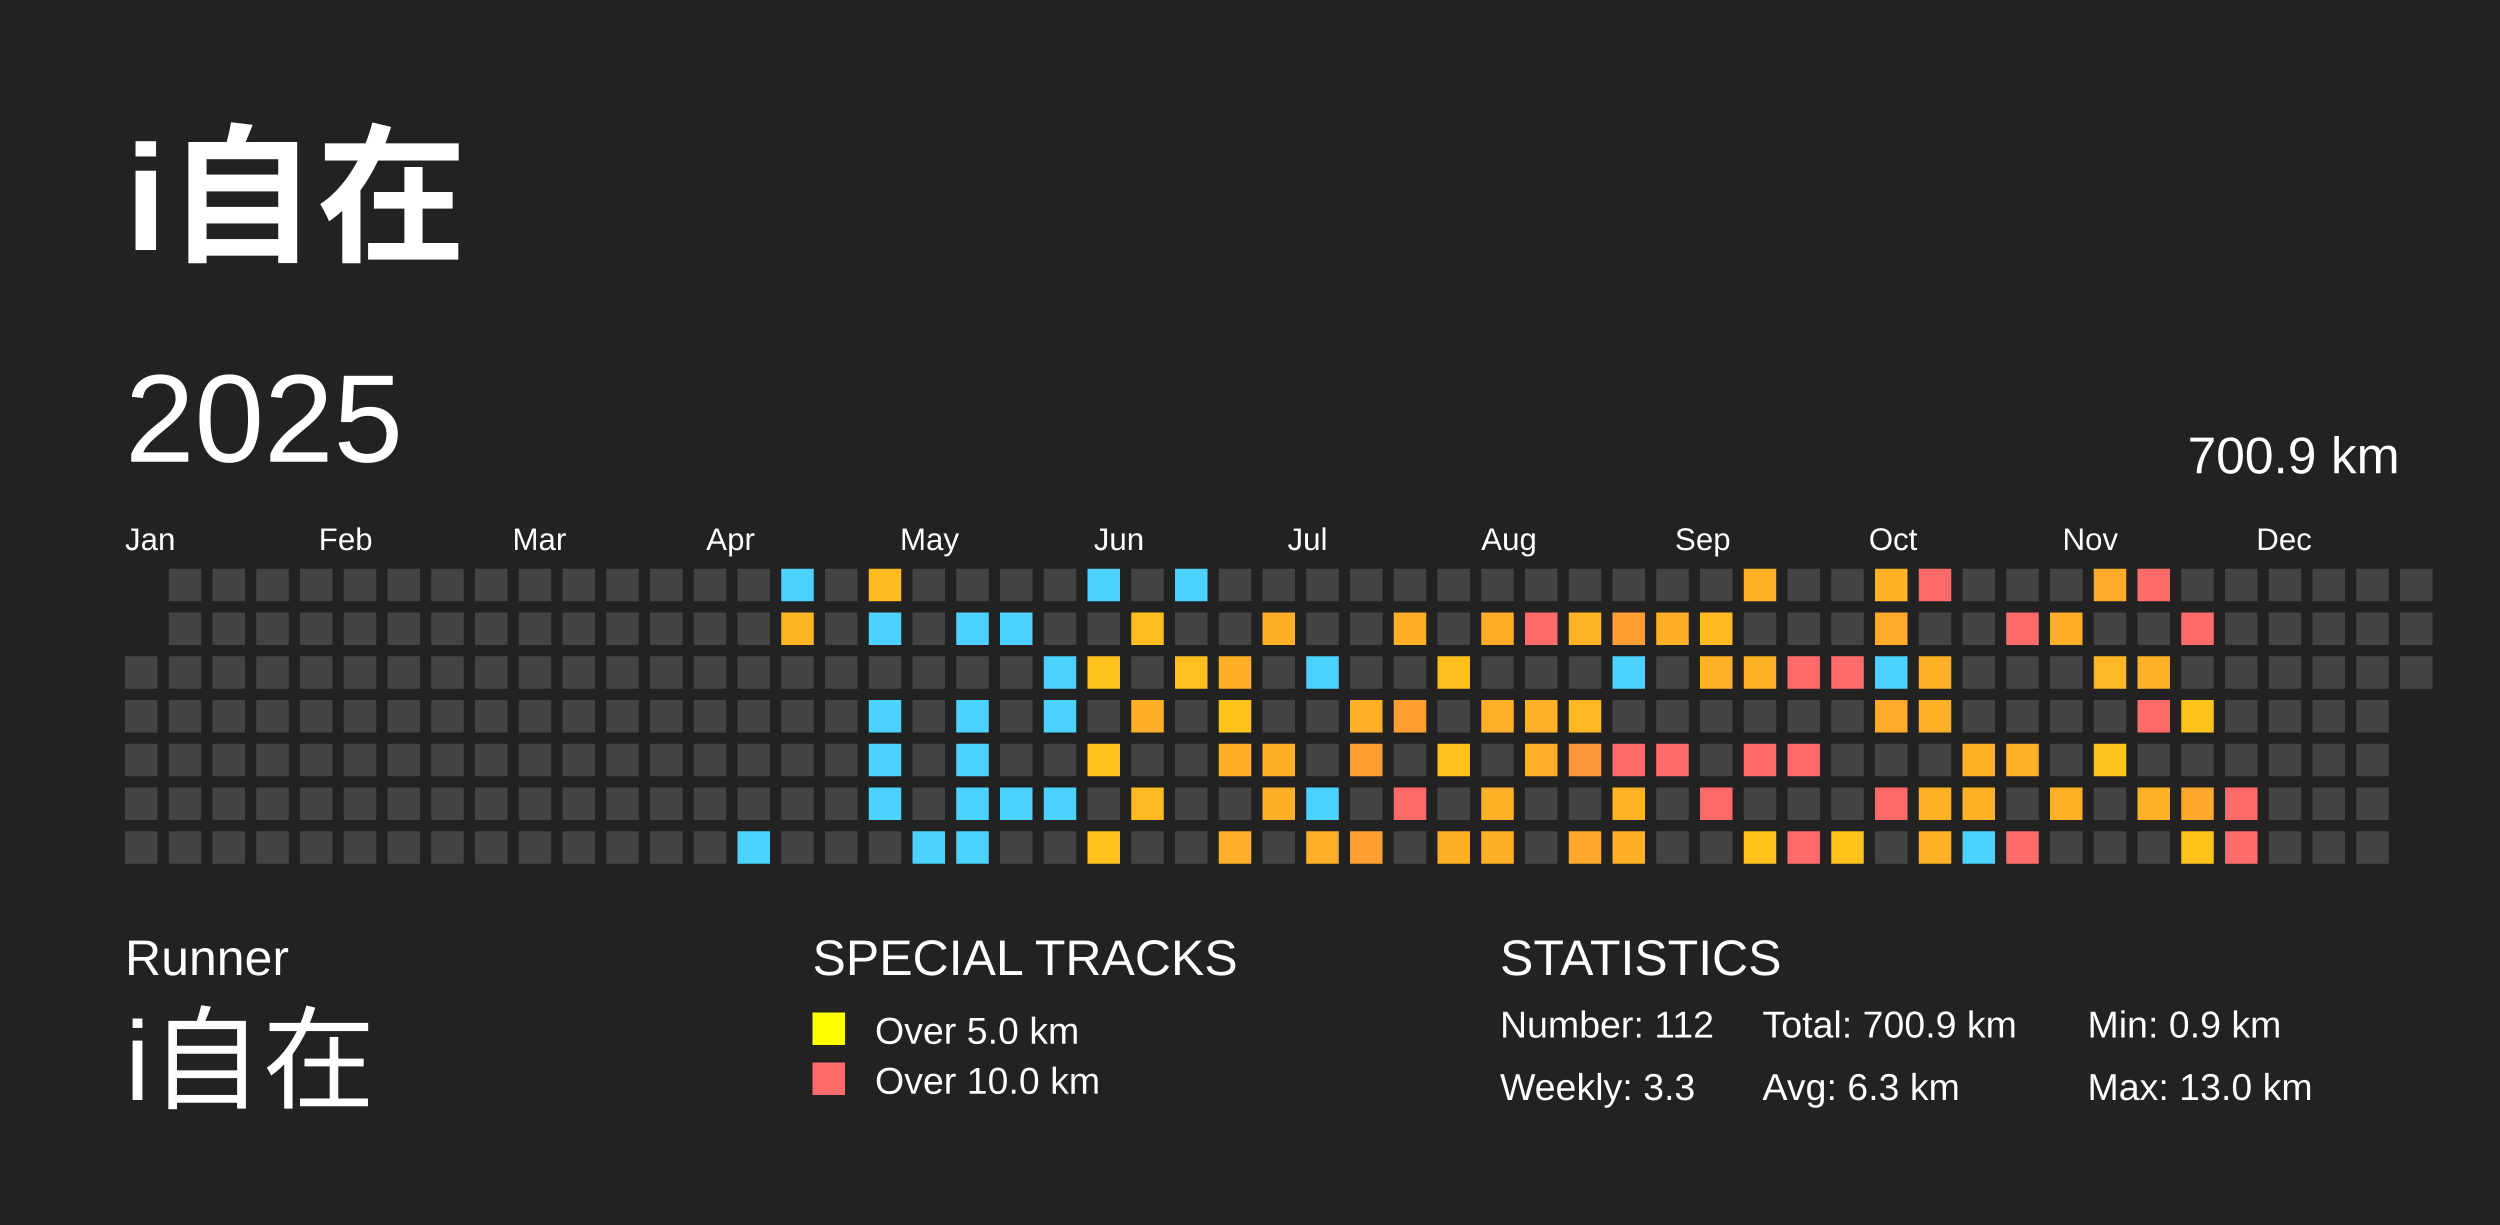
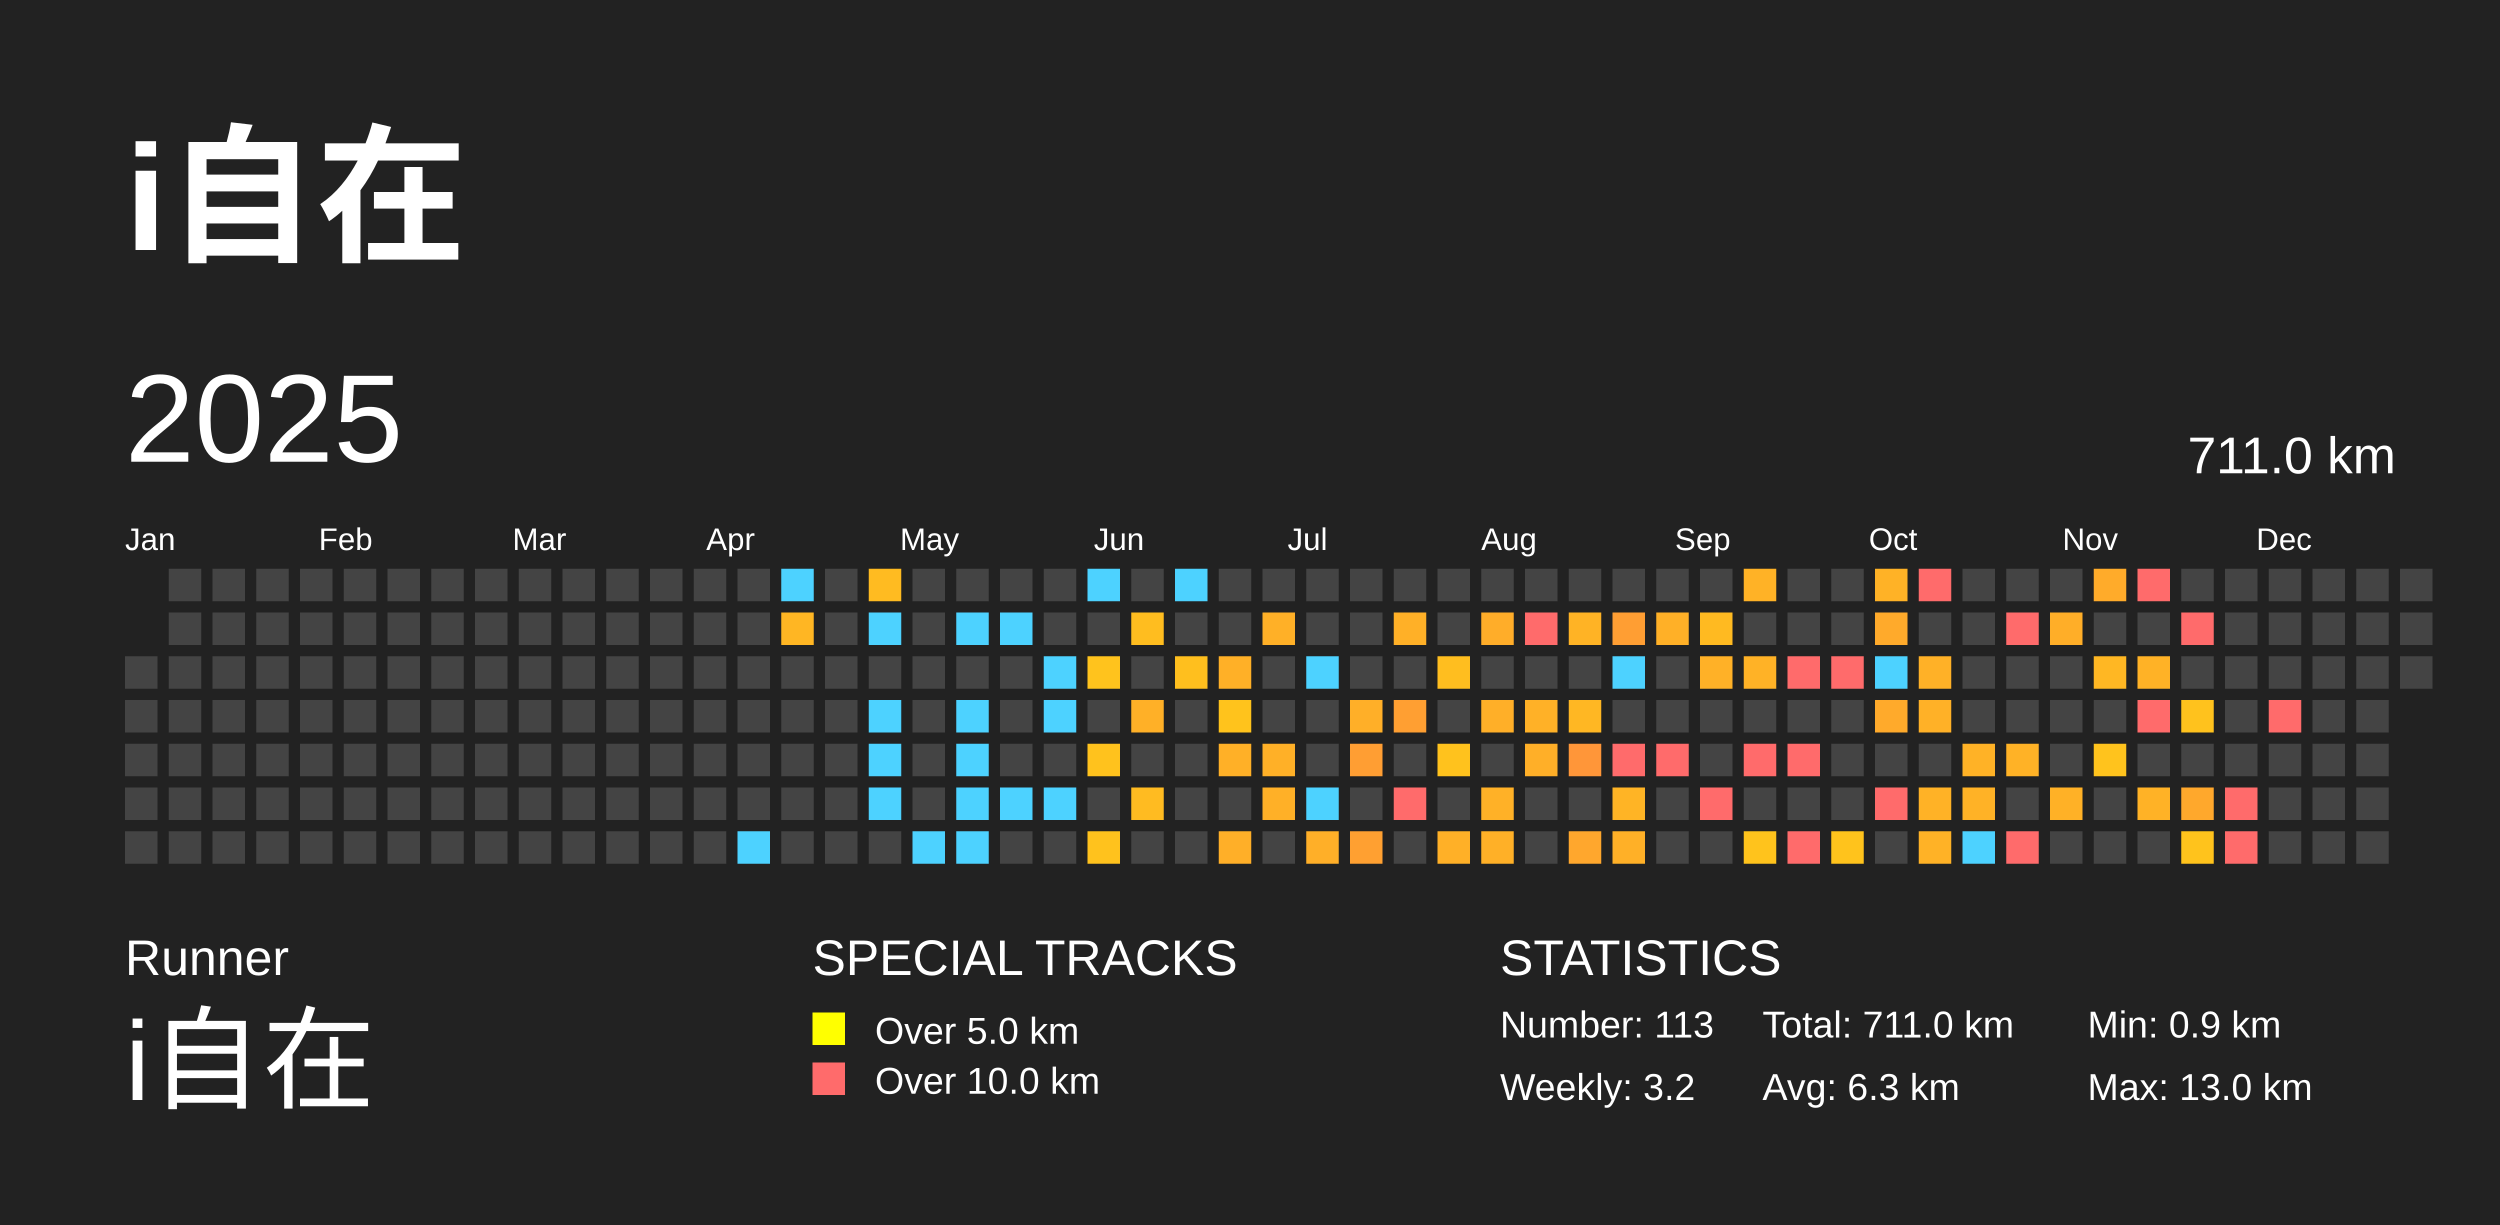
<svg xmlns="http://www.w3.org/2000/svg" baseProfile="full" height="98mm" version="1.1" viewBox="0,0,200,98" width="200mm">
  <defs />
  <rect fill="#222222" height="98" width="200" x="0" y="0" />
  <text fill="#FFFFFF" style="font-size:12px; font-family:Arial; font-weight:bold;" x="10" y="20">i自在</text>
  <text fill="#FFFFFF" style="font-size:4px; font-family:Arial" x="10" y="78">Runner</text>
  <text fill="#FFFFFF" style="font-size:9px; font-family:Arial" x="10" y="88">i自在</text>
  <text fill="#FFFFFF" style="font-size:4px; font-family:Arial" x="65" y="78">SPECIAL TRACKS</text>
  <rect fill="#FFFF00" height="2.6" width="2.6" x="65" y="81" />
  <text fill="#FFFFFF" style="font-size:3px; font-family:Arial" x="70" y="83.5">Over 5.0 km</text>
  <rect fill="#FF6B6B" height="2.6" width="2.6" x="65" y="85" />
  <text fill="#FFFFFF" style="font-size:3px; font-family:Arial" x="70" y="87.5">Over 10.0 km</text>
  <text fill="#FFFFFF" style="font-size:4px; font-family:Arial" x="120" y="78">STATISTICS</text>
-   <text fill="#FFFFFF" style="font-size:3px; font-family:Arial" x="120" y="83">Number: 112</text>
-   <text fill="#FFFFFF" style="font-size:3px; font-family:Arial" x="120" y="88">Weekly: 3.3</text>
-   <text fill="#FFFFFF" style="font-size:3px; font-family:Arial" x="141" y="83">Total: 700.9 km</text>
+   <text fill="#FFFFFF" style="font-size:3px; font-family:Arial" x="120" y="83">Number: 113</text>
+   <text fill="#FFFFFF" style="font-size:3px; font-family:Arial" x="120" y="88">Weekly: 3.2</text>
+   <text fill="#FFFFFF" style="font-size:3px; font-family:Arial" x="141" y="83">Total: 711.0 km</text>
  <text fill="#FFFFFF" style="font-size:3px; font-family:Arial" x="141" y="88">Avg: 6.3 km</text>
  <text fill="#FFFFFF" style="font-size:3px; font-family:Arial" x="167" y="83">Min: 0.9 km</text>
  <text fill="#FFFFFF" style="font-size:3px; font-family:Arial" x="167" y="88">Max: 13.0 km</text>
  <text dominant-baseline="hanging" fill="#FFFFFF" style="font-size:10.0px; font-family:Arial;" x="10" y="30">2025</text>
-   <text dominant-baseline="hanging" fill="#FFFFFF" style="font-size:4.125px; font-family:Arial;" x="175" y="35">700.9 km</text>
+   <text dominant-baseline="hanging" fill="#FFFFFF" style="font-size:4.125px; font-family:Arial;" x="175" y="35">711.0 km</text>
  <text fill="#FFFFFF" style="font-size:2.5px; font-family:Arial" x="10.0" y="44">Jan</text>
  <text fill="#FFFFFF" style="font-size:2.5px; font-family:Arial" x="25.5" y="44">Feb</text>
  <text fill="#FFFFFF" style="font-size:2.5px; font-family:Arial" x="41.0" y="44">Mar</text>
  <text fill="#FFFFFF" style="font-size:2.5px; font-family:Arial" x="56.5" y="44">Apr</text>
  <text fill="#FFFFFF" style="font-size:2.5px; font-family:Arial" x="72.0" y="44">May</text>
  <text fill="#FFFFFF" style="font-size:2.5px; font-family:Arial" x="87.5" y="44">Jun</text>
  <text fill="#FFFFFF" style="font-size:2.5px; font-family:Arial" x="103.0" y="44">Jul</text>
  <text fill="#FFFFFF" style="font-size:2.5px; font-family:Arial" x="118.5" y="44">Aug</text>
  <text fill="#FFFFFF" style="font-size:2.5px; font-family:Arial" x="134.0" y="44">Sep</text>
  <text fill="#FFFFFF" style="font-size:2.5px; font-family:Arial" x="149.5" y="44">Oct</text>
  <text fill="#FFFFFF" style="font-size:2.5px; font-family:Arial" x="165.0" y="44">Nov</text>
  <text fill="#FFFFFF" style="font-size:2.5px; font-family:Arial" x="180.5" y="44">Dec</text>
  <rect fill="#444444" height="2.6" width="2.6" x="10.0" y="52.5" />
  <rect fill="#444444" height="2.6" width="2.6" x="10.0" y="56.0" />
  <rect fill="#444444" height="2.6" width="2.6" x="10.0" y="59.5" />
  <rect fill="#444444" height="2.6" width="2.6" x="10.0" y="63.0" />
  <rect fill="#444444" height="2.6" width="2.6" x="10.0" y="66.5" />
  <rect fill="#444444" height="2.6" width="2.6" x="13.5" y="45.5" />
  <rect fill="#444444" height="2.6" width="2.6" x="13.5" y="49.0" />
  <rect fill="#444444" height="2.6" width="2.6" x="13.5" y="52.5" />
  <rect fill="#444444" height="2.6" width="2.6" x="13.5" y="56.0" />
  <rect fill="#444444" height="2.6" width="2.6" x="13.5" y="59.5" />
  <rect fill="#444444" height="2.6" width="2.6" x="13.5" y="63.0" />
  <rect fill="#444444" height="2.6" width="2.6" x="13.5" y="66.5" />
  <rect fill="#444444" height="2.6" width="2.6" x="17.0" y="45.5" />
  <rect fill="#444444" height="2.6" width="2.6" x="17.0" y="49.0" />
  <rect fill="#444444" height="2.6" width="2.6" x="17.0" y="52.5" />
  <rect fill="#444444" height="2.6" width="2.6" x="17.0" y="56.0" />
  <rect fill="#444444" height="2.6" width="2.6" x="17.0" y="59.5" />
  <rect fill="#444444" height="2.6" width="2.6" x="17.0" y="63.0" />
  <rect fill="#444444" height="2.6" width="2.6" x="17.0" y="66.5" />
  <rect fill="#444444" height="2.6" width="2.6" x="20.5" y="45.5" />
  <rect fill="#444444" height="2.6" width="2.6" x="20.5" y="49.0" />
  <rect fill="#444444" height="2.6" width="2.6" x="20.5" y="52.5" />
  <rect fill="#444444" height="2.6" width="2.6" x="20.5" y="56.0" />
  <rect fill="#444444" height="2.6" width="2.6" x="20.5" y="59.5" />
  <rect fill="#444444" height="2.6" width="2.6" x="20.5" y="63.0" />
  <rect fill="#444444" height="2.6" width="2.6" x="20.5" y="66.5" />
  <rect fill="#444444" height="2.6" width="2.6" x="24.0" y="45.5" />
  <rect fill="#444444" height="2.6" width="2.6" x="24.0" y="49.0" />
  <rect fill="#444444" height="2.6" width="2.6" x="24.0" y="52.5" />
  <rect fill="#444444" height="2.6" width="2.6" x="24.0" y="56.0" />
  <rect fill="#444444" height="2.6" width="2.6" x="24.0" y="59.5" />
  <rect fill="#444444" height="2.6" width="2.6" x="24.0" y="63.0" />
  <rect fill="#444444" height="2.6" width="2.6" x="24.0" y="66.5" />
  <rect fill="#444444" height="2.6" width="2.6" x="27.5" y="45.5" />
  <rect fill="#444444" height="2.6" width="2.6" x="27.5" y="49.0" />
  <rect fill="#444444" height="2.6" width="2.6" x="27.5" y="52.5" />
  <rect fill="#444444" height="2.6" width="2.6" x="27.5" y="56.0" />
  <rect fill="#444444" height="2.6" width="2.6" x="27.5" y="59.5" />
  <rect fill="#444444" height="2.6" width="2.6" x="27.5" y="63.0" />
  <rect fill="#444444" height="2.6" width="2.6" x="27.5" y="66.5" />
  <rect fill="#444444" height="2.6" width="2.6" x="31.0" y="45.5" />
  <rect fill="#444444" height="2.6" width="2.6" x="31.0" y="49.0" />
  <rect fill="#444444" height="2.6" width="2.6" x="31.0" y="52.5" />
  <rect fill="#444444" height="2.6" width="2.6" x="31.0" y="56.0" />
  <rect fill="#444444" height="2.6" width="2.6" x="31.0" y="59.5" />
  <rect fill="#444444" height="2.6" width="2.6" x="31.0" y="63.0" />
  <rect fill="#444444" height="2.6" width="2.6" x="31.0" y="66.5" />
  <rect fill="#444444" height="2.6" width="2.6" x="34.5" y="45.5" />
  <rect fill="#444444" height="2.6" width="2.6" x="34.5" y="49.0" />
  <rect fill="#444444" height="2.6" width="2.6" x="34.5" y="52.5" />
  <rect fill="#444444" height="2.6" width="2.6" x="34.5" y="56.0" />
  <rect fill="#444444" height="2.6" width="2.6" x="34.5" y="59.5" />
  <rect fill="#444444" height="2.6" width="2.6" x="34.5" y="63.0" />
  <rect fill="#444444" height="2.6" width="2.6" x="34.5" y="66.5" />
  <rect fill="#444444" height="2.6" width="2.6" x="38.0" y="45.5" />
  <rect fill="#444444" height="2.6" width="2.6" x="38.0" y="49.0" />
  <rect fill="#444444" height="2.6" width="2.6" x="38.0" y="52.5" />
  <rect fill="#444444" height="2.6" width="2.6" x="38.0" y="56.0" />
  <rect fill="#444444" height="2.6" width="2.6" x="38.0" y="59.5" />
  <rect fill="#444444" height="2.6" width="2.6" x="38.0" y="63.0" />
  <rect fill="#444444" height="2.6" width="2.6" x="38.0" y="66.5" />
  <rect fill="#444444" height="2.6" width="2.6" x="41.5" y="45.5" />
  <rect fill="#444444" height="2.6" width="2.6" x="41.5" y="49.0" />
  <rect fill="#444444" height="2.6" width="2.6" x="41.5" y="52.5" />
  <rect fill="#444444" height="2.6" width="2.6" x="41.5" y="56.0" />
  <rect fill="#444444" height="2.6" width="2.6" x="41.5" y="59.5" />
  <rect fill="#444444" height="2.6" width="2.6" x="41.5" y="63.0" />
  <rect fill="#444444" height="2.6" width="2.6" x="41.5" y="66.5" />
  <rect fill="#444444" height="2.6" width="2.6" x="45.0" y="45.5" />
  <rect fill="#444444" height="2.6" width="2.6" x="45.0" y="49.0" />
  <rect fill="#444444" height="2.6" width="2.6" x="45.0" y="52.5" />
  <rect fill="#444444" height="2.6" width="2.6" x="45.0" y="56.0" />
  <rect fill="#444444" height="2.6" width="2.6" x="45.0" y="59.5" />
  <rect fill="#444444" height="2.6" width="2.6" x="45.0" y="63.0" />
  <rect fill="#444444" height="2.6" width="2.6" x="45.0" y="66.5" />
  <rect fill="#444444" height="2.6" width="2.6" x="48.5" y="45.5" />
  <rect fill="#444444" height="2.6" width="2.6" x="48.5" y="49.0" />
  <rect fill="#444444" height="2.6" width="2.6" x="48.5" y="52.5" />
  <rect fill="#444444" height="2.6" width="2.6" x="48.5" y="56.0" />
  <rect fill="#444444" height="2.6" width="2.6" x="48.5" y="59.5" />
  <rect fill="#444444" height="2.6" width="2.6" x="48.5" y="63.0" />
  <rect fill="#444444" height="2.6" width="2.6" x="48.5" y="66.5" />
  <rect fill="#444444" height="2.6" width="2.6" x="52.0" y="45.5" />
  <rect fill="#444444" height="2.6" width="2.6" x="52.0" y="49.0" />
  <rect fill="#444444" height="2.6" width="2.6" x="52.0" y="52.5" />
  <rect fill="#444444" height="2.6" width="2.6" x="52.0" y="56.0" />
  <rect fill="#444444" height="2.6" width="2.6" x="52.0" y="59.5" />
  <rect fill="#444444" height="2.6" width="2.6" x="52.0" y="63.0" />
  <rect fill="#444444" height="2.6" width="2.6" x="52.0" y="66.5" />
  <rect fill="#444444" height="2.6" width="2.6" x="55.5" y="45.5" />
  <rect fill="#444444" height="2.6" width="2.6" x="55.5" y="49.0" />
  <rect fill="#444444" height="2.6" width="2.6" x="55.5" y="52.5" />
  <rect fill="#444444" height="2.6" width="2.6" x="55.5" y="56.0" />
  <rect fill="#444444" height="2.6" width="2.6" x="55.5" y="59.5" />
  <rect fill="#444444" height="2.6" width="2.6" x="55.5" y="63.0" />
  <rect fill="#444444" height="2.6" width="2.6" x="55.5" y="66.5" />
  <rect fill="#444444" height="2.6" width="2.6" x="59.0" y="45.5" />
  <rect fill="#444444" height="2.6" width="2.6" x="59.0" y="49.0" />
  <rect fill="#444444" height="2.6" width="2.6" x="59.0" y="52.5" />
  <rect fill="#444444" height="2.6" width="2.6" x="59.0" y="56.0" />
  <rect fill="#444444" height="2.6" width="2.6" x="59.0" y="59.5" />
  <rect fill="#444444" height="2.6" width="2.6" x="59.0" y="63.0" />
  <rect fill="#4dd2ff" height="2.6" width="2.6" x="59.0" y="66.5" />
  <rect fill="#4dd2ff" height="2.6" width="2.6" x="62.5" y="45.5" />
  <rect fill="#ffb623" height="2.6" width="2.6" x="62.5" y="49.0" />
  <rect fill="#444444" height="2.6" width="2.6" x="62.5" y="52.5" />
  <rect fill="#444444" height="2.6" width="2.6" x="62.5" y="56.0" />
  <rect fill="#444444" height="2.6" width="2.6" x="62.5" y="59.5" />
  <rect fill="#444444" height="2.6" width="2.6" x="62.5" y="63.0" />
  <rect fill="#444444" height="2.6" width="2.6" x="62.5" y="66.5" />
  <rect fill="#444444" height="2.6" width="2.6" x="66.0" y="45.5" />
  <rect fill="#444444" height="2.6" width="2.6" x="66.0" y="49.0" />
  <rect fill="#444444" height="2.6" width="2.6" x="66.0" y="52.5" />
  <rect fill="#444444" height="2.6" width="2.6" x="66.0" y="56.0" />
  <rect fill="#444444" height="2.6" width="2.6" x="66.0" y="59.5" />
  <rect fill="#444444" height="2.6" width="2.6" x="66.0" y="63.0" />
  <rect fill="#444444" height="2.6" width="2.6" x="66.0" y="66.5" />
  <rect fill="#ffbb21" height="2.6" width="2.6" x="69.5" y="45.5" />
  <rect fill="#4dd2ff" height="2.6" width="2.6" x="69.5" y="49.0" />
  <rect fill="#444444" height="2.6" width="2.6" x="69.5" y="52.5" />
  <rect fill="#4dd2ff" height="2.6" width="2.6" x="69.5" y="56.0" />
  <rect fill="#4dd2ff" height="2.6" width="2.6" x="69.5" y="59.5" />
  <rect fill="#4dd2ff" height="2.6" width="2.6" x="69.5" y="63.0" />
  <rect fill="#444444" height="2.6" width="2.6" x="69.5" y="66.5" />
  <rect fill="#444444" height="2.6" width="2.6" x="73.0" y="45.5" />
  <rect fill="#444444" height="2.6" width="2.6" x="73.0" y="49.0" />
  <rect fill="#444444" height="2.6" width="2.6" x="73.0" y="52.5" />
  <rect fill="#444444" height="2.6" width="2.6" x="73.0" y="56.0" />
  <rect fill="#444444" height="2.6" width="2.6" x="73.0" y="59.5" />
  <rect fill="#444444" height="2.6" width="2.6" x="73.0" y="63.0" />
  <rect fill="#4dd2ff" height="2.6" width="2.6" x="73.0" y="66.5" />
  <rect fill="#444444" height="2.6" width="2.6" x="76.5" y="45.5" />
  <rect fill="#4dd2ff" height="2.6" width="2.6" x="76.5" y="49.0" />
  <rect fill="#444444" height="2.6" width="2.6" x="76.5" y="52.5" />
  <rect fill="#4dd2ff" height="2.6" width="2.6" x="76.5" y="56.0" />
  <rect fill="#4dd2ff" height="2.6" width="2.6" x="76.5" y="59.5" />
  <rect fill="#4dd2ff" height="2.6" width="2.6" x="76.5" y="63.0" />
  <rect fill="#4dd2ff" height="2.6" width="2.6" x="76.5" y="66.5" />
  <rect fill="#444444" height="2.6" width="2.6" x="80.0" y="45.5" />
  <rect fill="#4dd2ff" height="2.6" width="2.6" x="80.0" y="49.0" />
  <rect fill="#444444" height="2.6" width="2.6" x="80.0" y="52.5" />
  <rect fill="#444444" height="2.6" width="2.6" x="80.0" y="56.0" />
  <rect fill="#444444" height="2.6" width="2.6" x="80.0" y="59.5" />
  <rect fill="#4dd2ff" height="2.6" width="2.6" x="80.0" y="63.0" />
  <rect fill="#444444" height="2.6" width="2.6" x="80.0" y="66.5" />
  <rect fill="#444444" height="2.6" width="2.6" x="83.5" y="45.5" />
  <rect fill="#444444" height="2.6" width="2.6" x="83.5" y="49.0" />
  <rect fill="#4dd2ff" height="2.6" width="2.6" x="83.5" y="52.5" />
  <rect fill="#4dd2ff" height="2.6" width="2.6" x="83.5" y="56.0" />
  <rect fill="#444444" height="2.6" width="2.6" x="83.5" y="59.5" />
  <rect fill="#4dd2ff" height="2.6" width="2.6" x="83.5" y="63.0" />
  <rect fill="#444444" height="2.6" width="2.6" x="83.5" y="66.5" />
  <rect fill="#4dd2ff" height="2.6" width="2.6" x="87.0" y="45.5" />
  <rect fill="#444444" height="2.6" width="2.6" x="87.0" y="49.0" />
  <rect fill="#ffc31d" height="2.6" width="2.6" x="87.0" y="52.5" />
  <rect fill="#444444" height="2.6" width="2.6" x="87.0" y="56.0" />
  <rect fill="#ffc21d" height="2.6" width="2.6" x="87.0" y="59.5" />
  <rect fill="#444444" height="2.6" width="2.6" x="87.0" y="63.0" />
  <rect fill="#ffc21d" height="2.6" width="2.6" x="87.0" y="66.5" />
  <rect fill="#444444" height="2.6" width="2.6" x="90.5" y="45.5" />
  <rect fill="#ffbd1f" height="2.6" width="2.6" x="90.5" y="49.0" />
  <rect fill="#444444" height="2.6" width="2.6" x="90.5" y="52.5" />
  <rect fill="#ffb027" height="2.6" width="2.6" x="90.5" y="56.0" />
  <rect fill="#444444" height="2.6" width="2.6" x="90.5" y="59.5" />
  <rect fill="#ffbb21" height="2.6" width="2.6" x="90.5" y="63.0" />
  <rect fill="#444444" height="2.6" width="2.6" x="90.5" y="66.5" />
  <rect fill="#4dd2ff" height="2.6" width="2.6" x="94.0" y="45.5" />
  <rect fill="#444444" height="2.6" width="2.6" x="94.0" y="49.0" />
  <rect fill="#ffbf1e" height="2.6" width="2.6" x="94.0" y="52.5" />
  <rect fill="#444444" height="2.6" width="2.6" x="94.0" y="56.0" />
  <rect fill="#444444" height="2.6" width="2.6" x="94.0" y="59.5" />
  <rect fill="#444444" height="2.6" width="2.6" x="94.0" y="63.0" />
  <rect fill="#444444" height="2.6" width="2.6" x="94.0" y="66.5" />
  <rect fill="#444444" height="2.6" width="2.6" x="97.5" y="45.5" />
  <rect fill="#444444" height="2.6" width="2.6" x="97.5" y="49.0" />
  <rect fill="#ffb027" height="2.6" width="2.6" x="97.5" y="52.5" />
  <rect fill="#ffc31c" height="2.6" width="2.6" x="97.5" y="56.0" />
  <rect fill="#ffb027" height="2.6" width="2.6" x="97.5" y="59.5" />
  <rect fill="#444444" height="2.6" width="2.6" x="97.5" y="63.0" />
  <rect fill="#ffaf28" height="2.6" width="2.6" x="97.5" y="66.5" />
  <rect fill="#444444" height="2.6" width="2.6" x="101.0" y="45.5" />
  <rect fill="#ffb027" height="2.6" width="2.6" x="101.0" y="49.0" />
  <rect fill="#444444" height="2.6" width="2.6" x="101.0" y="52.5" />
  <rect fill="#444444" height="2.6" width="2.6" x="101.0" y="56.0" />
  <rect fill="#ffb027" height="2.6" width="2.6" x="101.0" y="59.5" />
  <rect fill="#ffb027" height="2.6" width="2.6" x="101.0" y="63.0" />
  <rect fill="#444444" height="2.6" width="2.6" x="101.0" y="66.5" />
  <rect fill="#444444" height="2.6" width="2.6" x="104.5" y="45.5" />
  <rect fill="#444444" height="2.6" width="2.6" x="104.5" y="49.0" />
  <rect fill="#4dd2ff" height="2.6" width="2.6" x="104.5" y="52.5" />
  <rect fill="#444444" height="2.6" width="2.6" x="104.5" y="56.0" />
  <rect fill="#444444" height="2.6" width="2.6" x="104.5" y="59.5" />
  <rect fill="#4dd2ff" height="2.6" width="2.6" x="104.5" y="63.0" />
  <rect fill="#ffaf28" height="2.6" width="2.6" x="104.5" y="66.5" />
  <rect fill="#444444" height="2.6" width="2.6" x="108.0" y="45.5" />
  <rect fill="#444444" height="2.6" width="2.6" x="108.0" y="49.0" />
  <rect fill="#444444" height="2.6" width="2.6" x="108.0" y="52.5" />
  <rect fill="#ffaf28" height="2.6" width="2.6" x="108.0" y="56.0" />
  <rect fill="#ff9e33" height="2.6" width="2.6" x="108.0" y="59.5" />
  <rect fill="#444444" height="2.6" width="2.6" x="108.0" y="63.0" />
  <rect fill="#ffa031" height="2.6" width="2.6" x="108.0" y="66.5" />
  <rect fill="#444444" height="2.6" width="2.6" x="111.5" y="45.5" />
  <rect fill="#ffb027" height="2.6" width="2.6" x="111.5" y="49.0" />
  <rect fill="#444444" height="2.6" width="2.6" x="111.5" y="52.5" />
  <rect fill="#ff9f32" height="2.6" width="2.6" x="111.5" y="56.0" />
  <rect fill="#444444" height="2.6" width="2.6" x="111.5" y="59.5" />
  <rect fill="#FF6B6B" height="2.6" width="2.6" x="111.5" y="63.0" />
  <rect fill="#444444" height="2.6" width="2.6" x="111.5" y="66.5" />
  <rect fill="#444444" height="2.6" width="2.6" x="115.0" y="45.5" />
  <rect fill="#444444" height="2.6" width="2.6" x="115.0" y="49.0" />
  <rect fill="#ffbe1f" height="2.6" width="2.6" x="115.0" y="52.5" />
  <rect fill="#444444" height="2.6" width="2.6" x="115.0" y="56.0" />
  <rect fill="#ffc21d" height="2.6" width="2.6" x="115.0" y="59.5" />
  <rect fill="#444444" height="2.6" width="2.6" x="115.0" y="63.0" />
  <rect fill="#ffb027" height="2.6" width="2.6" x="115.0" y="66.5" />
  <rect fill="#444444" height="2.6" width="2.6" x="118.5" y="45.5" />
  <rect fill="#ffad29" height="2.6" width="2.6" x="118.5" y="49.0" />
  <rect fill="#444444" height="2.6" width="2.6" x="118.5" y="52.5" />
  <rect fill="#ffaf28" height="2.6" width="2.6" x="118.5" y="56.0" />
  <rect fill="#444444" height="2.6" width="2.6" x="118.5" y="59.5" />
  <rect fill="#ffb127" height="2.6" width="2.6" x="118.5" y="63.0" />
  <rect fill="#ffb027" height="2.6" width="2.6" x="118.5" y="66.5" />
  <rect fill="#444444" height="2.6" width="2.6" x="122.0" y="45.5" />
  <rect fill="#FF6B6B" height="2.6" width="2.6" x="122.0" y="49.0" />
  <rect fill="#444444" height="2.6" width="2.6" x="122.0" y="52.5" />
  <rect fill="#ffb127" height="2.6" width="2.6" x="122.0" y="56.0" />
  <rect fill="#ffaf28" height="2.6" width="2.6" x="122.0" y="59.5" />
  <rect fill="#444444" height="2.6" width="2.6" x="122.0" y="63.0" />
  <rect fill="#444444" height="2.6" width="2.6" x="122.0" y="66.5" />
  <rect fill="#444444" height="2.6" width="2.6" x="125.5" y="45.5" />
  <rect fill="#ffb325" height="2.6" width="2.6" x="125.5" y="49.0" />
  <rect fill="#444444" height="2.6" width="2.6" x="125.5" y="52.5" />
  <rect fill="#ffb723" height="2.6" width="2.6" x="125.5" y="56.0" />
  <rect fill="#ff9639" height="2.6" width="2.6" x="125.5" y="59.5" />
  <rect fill="#444444" height="2.6" width="2.6" x="125.5" y="63.0" />
  <rect fill="#ffa72d" height="2.6" width="2.6" x="125.5" y="66.5" />
  <rect fill="#444444" height="2.6" width="2.6" x="129.0" y="45.5" />
  <rect fill="#ff9e33" height="2.6" width="2.6" x="129.0" y="49.0" />
  <rect fill="#4dd2ff" height="2.6" width="2.6" x="129.0" y="52.5" />
  <rect fill="#444444" height="2.6" width="2.6" x="129.0" y="56.0" />
  <rect fill="#FF6B6B" height="2.6" width="2.6" x="129.0" y="59.5" />
  <rect fill="#ffb425" height="2.6" width="2.6" x="129.0" y="63.0" />
  <rect fill="#ffb027" height="2.6" width="2.6" x="129.0" y="66.5" />
  <rect fill="#444444" height="2.6" width="2.6" x="132.5" y="45.5" />
  <rect fill="#ffb027" height="2.6" width="2.6" x="132.5" y="49.0" />
  <rect fill="#444444" height="2.6" width="2.6" x="132.5" y="52.5" />
  <rect fill="#444444" height="2.6" width="2.6" x="132.5" y="56.0" />
  <rect fill="#FF6B6B" height="2.6" width="2.6" x="132.5" y="59.5" />
  <rect fill="#444444" height="2.6" width="2.6" x="132.5" y="63.0" />
  <rect fill="#444444" height="2.6" width="2.6" x="132.5" y="66.5" />
  <rect fill="#444444" height="2.6" width="2.6" x="136.0" y="45.5" />
  <rect fill="#ffba21" height="2.6" width="2.6" x="136.0" y="49.0" />
  <rect fill="#ffb127" height="2.6" width="2.6" x="136.0" y="52.5" />
  <rect fill="#444444" height="2.6" width="2.6" x="136.0" y="56.0" />
  <rect fill="#444444" height="2.6" width="2.6" x="136.0" y="59.5" />
  <rect fill="#FF6B6B" height="2.6" width="2.6" x="136.0" y="63.0" />
  <rect fill="#444444" height="2.6" width="2.6" x="136.0" y="66.5" />
  <rect fill="#ffb226" height="2.6" width="2.6" x="139.5" y="45.5" />
  <rect fill="#444444" height="2.6" width="2.6" x="139.5" y="49.0" />
  <rect fill="#ffb226" height="2.6" width="2.6" x="139.5" y="52.5" />
  <rect fill="#444444" height="2.6" width="2.6" x="139.5" y="56.0" />
  <rect fill="#FF6B6B" height="2.6" width="2.6" x="139.5" y="59.5" />
  <rect fill="#444444" height="2.6" width="2.6" x="139.5" y="63.0" />
  <rect fill="#ffc31c" height="2.6" width="2.6" x="139.5" y="66.5" />
  <rect fill="#444444" height="2.6" width="2.6" x="143.0" y="45.5" />
  <rect fill="#444444" height="2.6" width="2.6" x="143.0" y="49.0" />
  <rect fill="#FF6B6B" height="2.6" width="2.6" x="143.0" y="52.5" />
  <rect fill="#444444" height="2.6" width="2.6" x="143.0" y="56.0" />
  <rect fill="#FF6B6B" height="2.6" width="2.6" x="143.0" y="59.5" />
  <rect fill="#444444" height="2.6" width="2.6" x="143.0" y="63.0" />
  <rect fill="#FF6B6B" height="2.6" width="2.6" x="143.0" y="66.5" />
  <rect fill="#444444" height="2.6" width="2.6" x="146.5" y="45.5" />
  <rect fill="#444444" height="2.6" width="2.6" x="146.5" y="49.0" />
  <rect fill="#FF6B6B" height="2.6" width="2.6" x="146.5" y="52.5" />
  <rect fill="#444444" height="2.6" width="2.6" x="146.5" y="56.0" />
  <rect fill="#444444" height="2.6" width="2.6" x="146.5" y="59.5" />
  <rect fill="#444444" height="2.6" width="2.6" x="146.5" y="63.0" />
  <rect fill="#ffc31c" height="2.6" width="2.6" x="146.5" y="66.5" />
  <rect fill="#ffb226" height="2.6" width="2.6" x="150.0" y="45.5" />
  <rect fill="#ffaa2b" height="2.6" width="2.6" x="150.0" y="49.0" />
  <rect fill="#4dd2ff" height="2.6" width="2.6" x="150.0" y="52.5" />
  <rect fill="#ffaa2b" height="2.6" width="2.6" x="150.0" y="56.0" />
  <rect fill="#444444" height="2.6" width="2.6" x="150.0" y="59.5" />
  <rect fill="#FF6B6B" height="2.6" width="2.6" x="150.0" y="63.0" />
  <rect fill="#444444" height="2.6" width="2.6" x="150.0" y="66.5" />
  <rect fill="#FF6B6B" height="2.6" width="2.6" x="153.5" y="45.5" />
  <rect fill="#444444" height="2.6" width="2.6" x="153.5" y="49.0" />
  <rect fill="#ffb127" height="2.6" width="2.6" x="153.5" y="52.5" />
  <rect fill="#ffb127" height="2.6" width="2.6" x="153.5" y="56.0" />
  <rect fill="#444444" height="2.6" width="2.6" x="153.5" y="59.5" />
  <rect fill="#ffb226" height="2.6" width="2.6" x="153.5" y="63.0" />
  <rect fill="#ffb226" height="2.6" width="2.6" x="153.5" y="66.5" />
  <rect fill="#444444" height="2.6" width="2.6" x="157.0" y="45.5" />
  <rect fill="#444444" height="2.6" width="2.6" x="157.0" y="49.0" />
  <rect fill="#444444" height="2.6" width="2.6" x="157.0" y="52.5" />
  <rect fill="#444444" height="2.6" width="2.6" x="157.0" y="56.0" />
  <rect fill="#ffb226" height="2.6" width="2.6" x="157.0" y="59.5" />
  <rect fill="#ffb226" height="2.6" width="2.6" x="157.0" y="63.0" />
  <rect fill="#4dd2ff" height="2.6" width="2.6" x="157.0" y="66.5" />
  <rect fill="#444444" height="2.6" width="2.6" x="160.5" y="45.5" />
  <rect fill="#FF6B6B" height="2.6" width="2.6" x="160.5" y="49.0" />
  <rect fill="#444444" height="2.6" width="2.6" x="160.5" y="52.5" />
  <rect fill="#444444" height="2.6" width="2.6" x="160.5" y="56.0" />
  <rect fill="#ffb226" height="2.6" width="2.6" x="160.5" y="59.5" />
  <rect fill="#444444" height="2.6" width="2.6" x="160.5" y="63.0" />
  <rect fill="#FF6B6B" height="2.6" width="2.6" x="160.5" y="66.5" />
  <rect fill="#444444" height="2.6" width="2.6" x="164.0" y="45.5" />
  <rect fill="#ffae28" height="2.6" width="2.6" x="164.0" y="49.0" />
  <rect fill="#444444" height="2.6" width="2.6" x="164.0" y="52.5" />
  <rect fill="#444444" height="2.6" width="2.6" x="164.0" y="56.0" />
  <rect fill="#444444" height="2.6" width="2.6" x="164.0" y="59.5" />
  <rect fill="#ffb126" height="2.6" width="2.6" x="164.0" y="63.0" />
  <rect fill="#444444" height="2.6" width="2.6" x="164.0" y="66.5" />
  <rect fill="#ffab2a" height="2.6" width="2.6" x="167.5" y="45.5" />
  <rect fill="#444444" height="2.6" width="2.6" x="167.5" y="49.0" />
  <rect fill="#ffb723" height="2.6" width="2.6" x="167.5" y="52.5" />
  <rect fill="#444444" height="2.6" width="2.6" x="167.5" y="56.0" />
  <rect fill="#ffc31d" height="2.6" width="2.6" x="167.5" y="59.5" />
  <rect fill="#444444" height="2.6" width="2.6" x="167.5" y="63.0" />
  <rect fill="#444444" height="2.6" width="2.6" x="167.5" y="66.5" />
  <rect fill="#FF6B6B" height="2.6" width="2.6" x="171.0" y="45.5" />
  <rect fill="#444444" height="2.6" width="2.6" x="171.0" y="49.0" />
  <rect fill="#ffb226" height="2.6" width="2.6" x="171.0" y="52.5" />
  <rect fill="#FF6B6B" height="2.6" width="2.6" x="171.0" y="56.0" />
  <rect fill="#444444" height="2.6" width="2.6" x="171.0" y="59.5" />
  <rect fill="#ffb226" height="2.6" width="2.6" x="171.0" y="63.0" />
  <rect fill="#444444" height="2.6" width="2.6" x="171.0" y="66.5" />
  <rect fill="#444444" height="2.6" width="2.6" x="174.5" y="45.5" />
  <rect fill="#FF6B6B" height="2.6" width="2.6" x="174.5" y="49.0" />
  <rect fill="#444444" height="2.6" width="2.6" x="174.5" y="52.5" />
  <rect fill="#ffc21d" height="2.6" width="2.6" x="174.5" y="56.0" />
  <rect fill="#444444" height="2.6" width="2.6" x="174.5" y="59.5" />
  <rect fill="#ffa82c" height="2.6" width="2.6" x="174.5" y="63.0" />
  <rect fill="#ffc31c" height="2.6" width="2.6" x="174.5" y="66.5" />
  <rect fill="#444444" height="2.6" width="2.6" x="178.0" y="45.5" />
  <rect fill="#444444" height="2.6" width="2.6" x="178.0" y="49.0" />
  <rect fill="#444444" height="2.6" width="2.6" x="178.0" y="52.5" />
  <rect fill="#444444" height="2.6" width="2.6" x="178.0" y="56.0" />
  <rect fill="#444444" height="2.6" width="2.6" x="178.0" y="59.5" />
  <rect fill="#FF6B6B" height="2.6" width="2.6" x="178.0" y="63.0" />
  <rect fill="#FF6B6B" height="2.6" width="2.6" x="178.0" y="66.5" />
  <rect fill="#444444" height="2.6" width="2.6" x="181.5" y="45.5" />
  <rect fill="#444444" height="2.6" width="2.6" x="181.5" y="49.0" />
  <rect fill="#444444" height="2.6" width="2.6" x="181.5" y="52.5" />
-   <rect fill="#444444" height="2.6" width="2.6" x="181.5" y="56.0" />
+   <rect fill="#FF6B6B" height="2.6" width="2.6" x="181.5" y="56.0" />
  <rect fill="#444444" height="2.6" width="2.6" x="181.5" y="59.5" />
  <rect fill="#444444" height="2.6" width="2.6" x="181.5" y="63.0" />
  <rect fill="#444444" height="2.6" width="2.6" x="181.5" y="66.5" />
  <rect fill="#444444" height="2.6" width="2.6" x="185.0" y="45.5" />
  <rect fill="#444444" height="2.6" width="2.6" x="185.0" y="49.0" />
  <rect fill="#444444" height="2.6" width="2.6" x="185.0" y="52.5" />
  <rect fill="#444444" height="2.6" width="2.6" x="185.0" y="56.0" />
  <rect fill="#444444" height="2.6" width="2.6" x="185.0" y="59.5" />
  <rect fill="#444444" height="2.6" width="2.6" x="185.0" y="63.0" />
  <rect fill="#444444" height="2.6" width="2.6" x="185.0" y="66.5" />
  <rect fill="#444444" height="2.6" width="2.6" x="188.5" y="45.5" />
  <rect fill="#444444" height="2.6" width="2.6" x="188.5" y="49.0" />
  <rect fill="#444444" height="2.6" width="2.6" x="188.5" y="52.5" />
  <rect fill="#444444" height="2.6" width="2.6" x="188.5" y="56.0" />
  <rect fill="#444444" height="2.6" width="2.6" x="188.5" y="59.5" />
  <rect fill="#444444" height="2.6" width="2.6" x="188.5" y="63.0" />
  <rect fill="#444444" height="2.6" width="2.6" x="188.5" y="66.5" />
  <rect fill="#444444" height="2.6" width="2.6" x="192.0" y="45.5" />
  <rect fill="#444444" height="2.6" width="2.6" x="192.0" y="49.0" />
  <rect fill="#444444" height="2.6" width="2.6" x="192.0" y="52.5" />
</svg>
